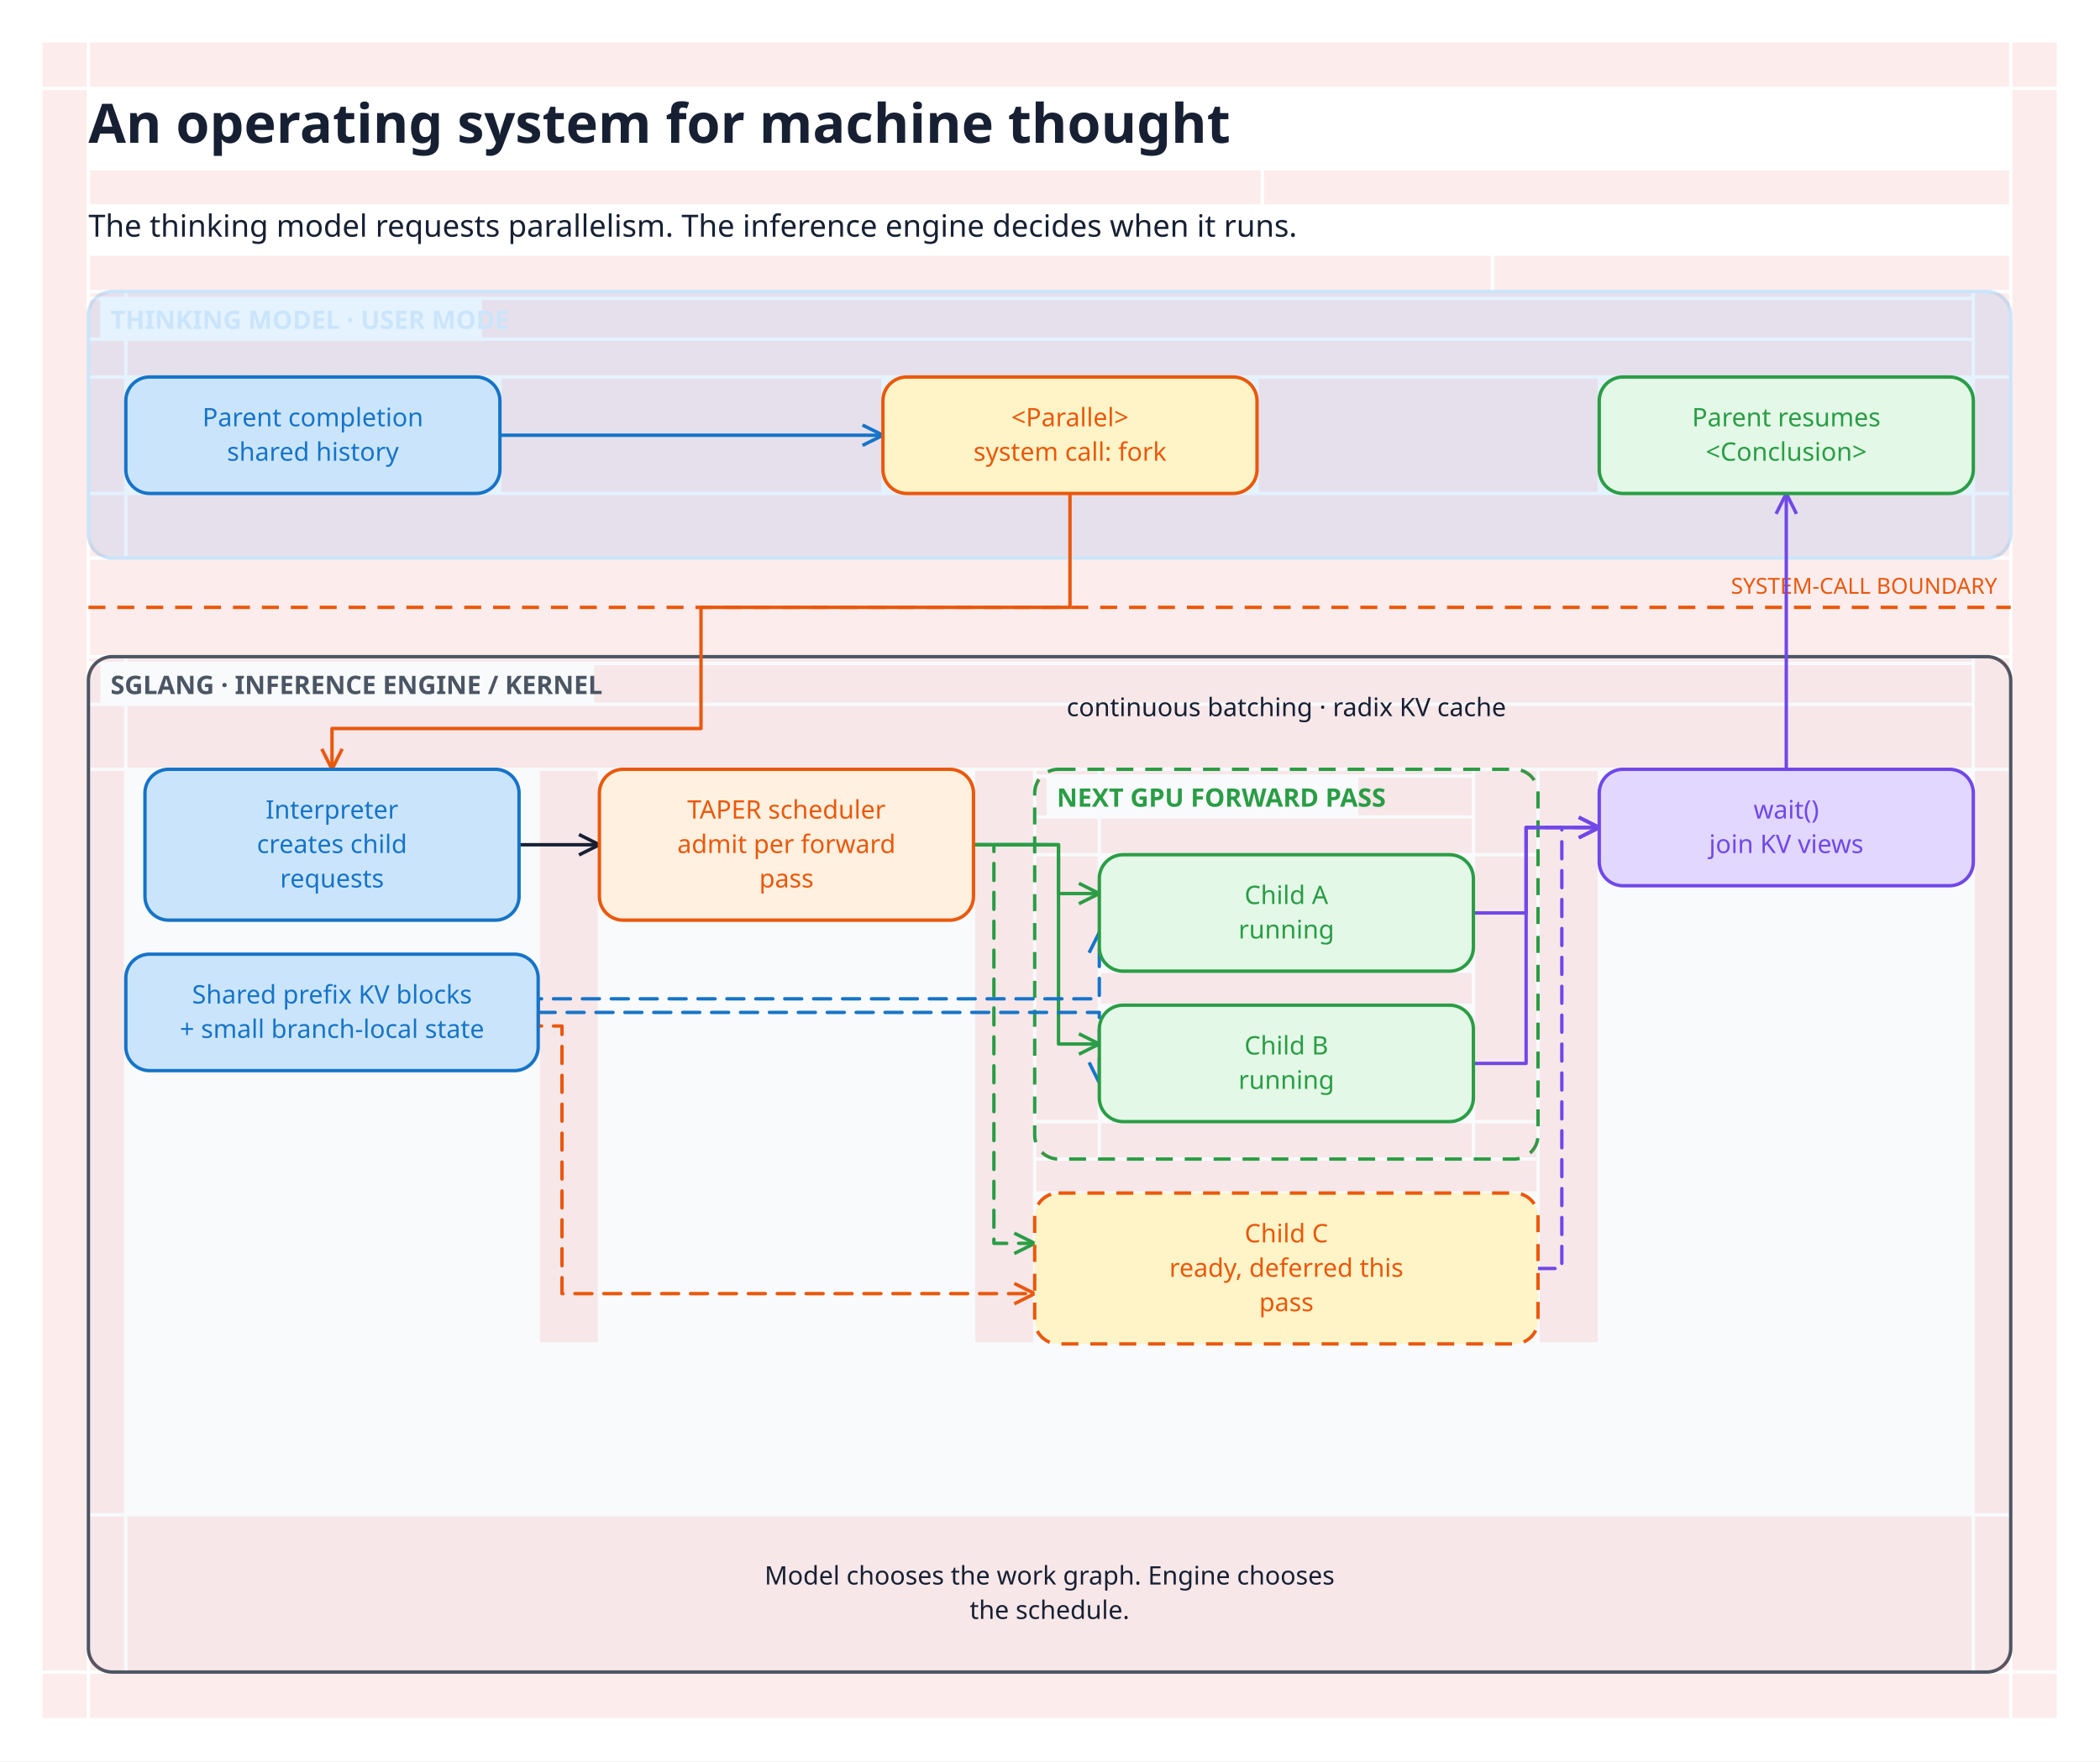
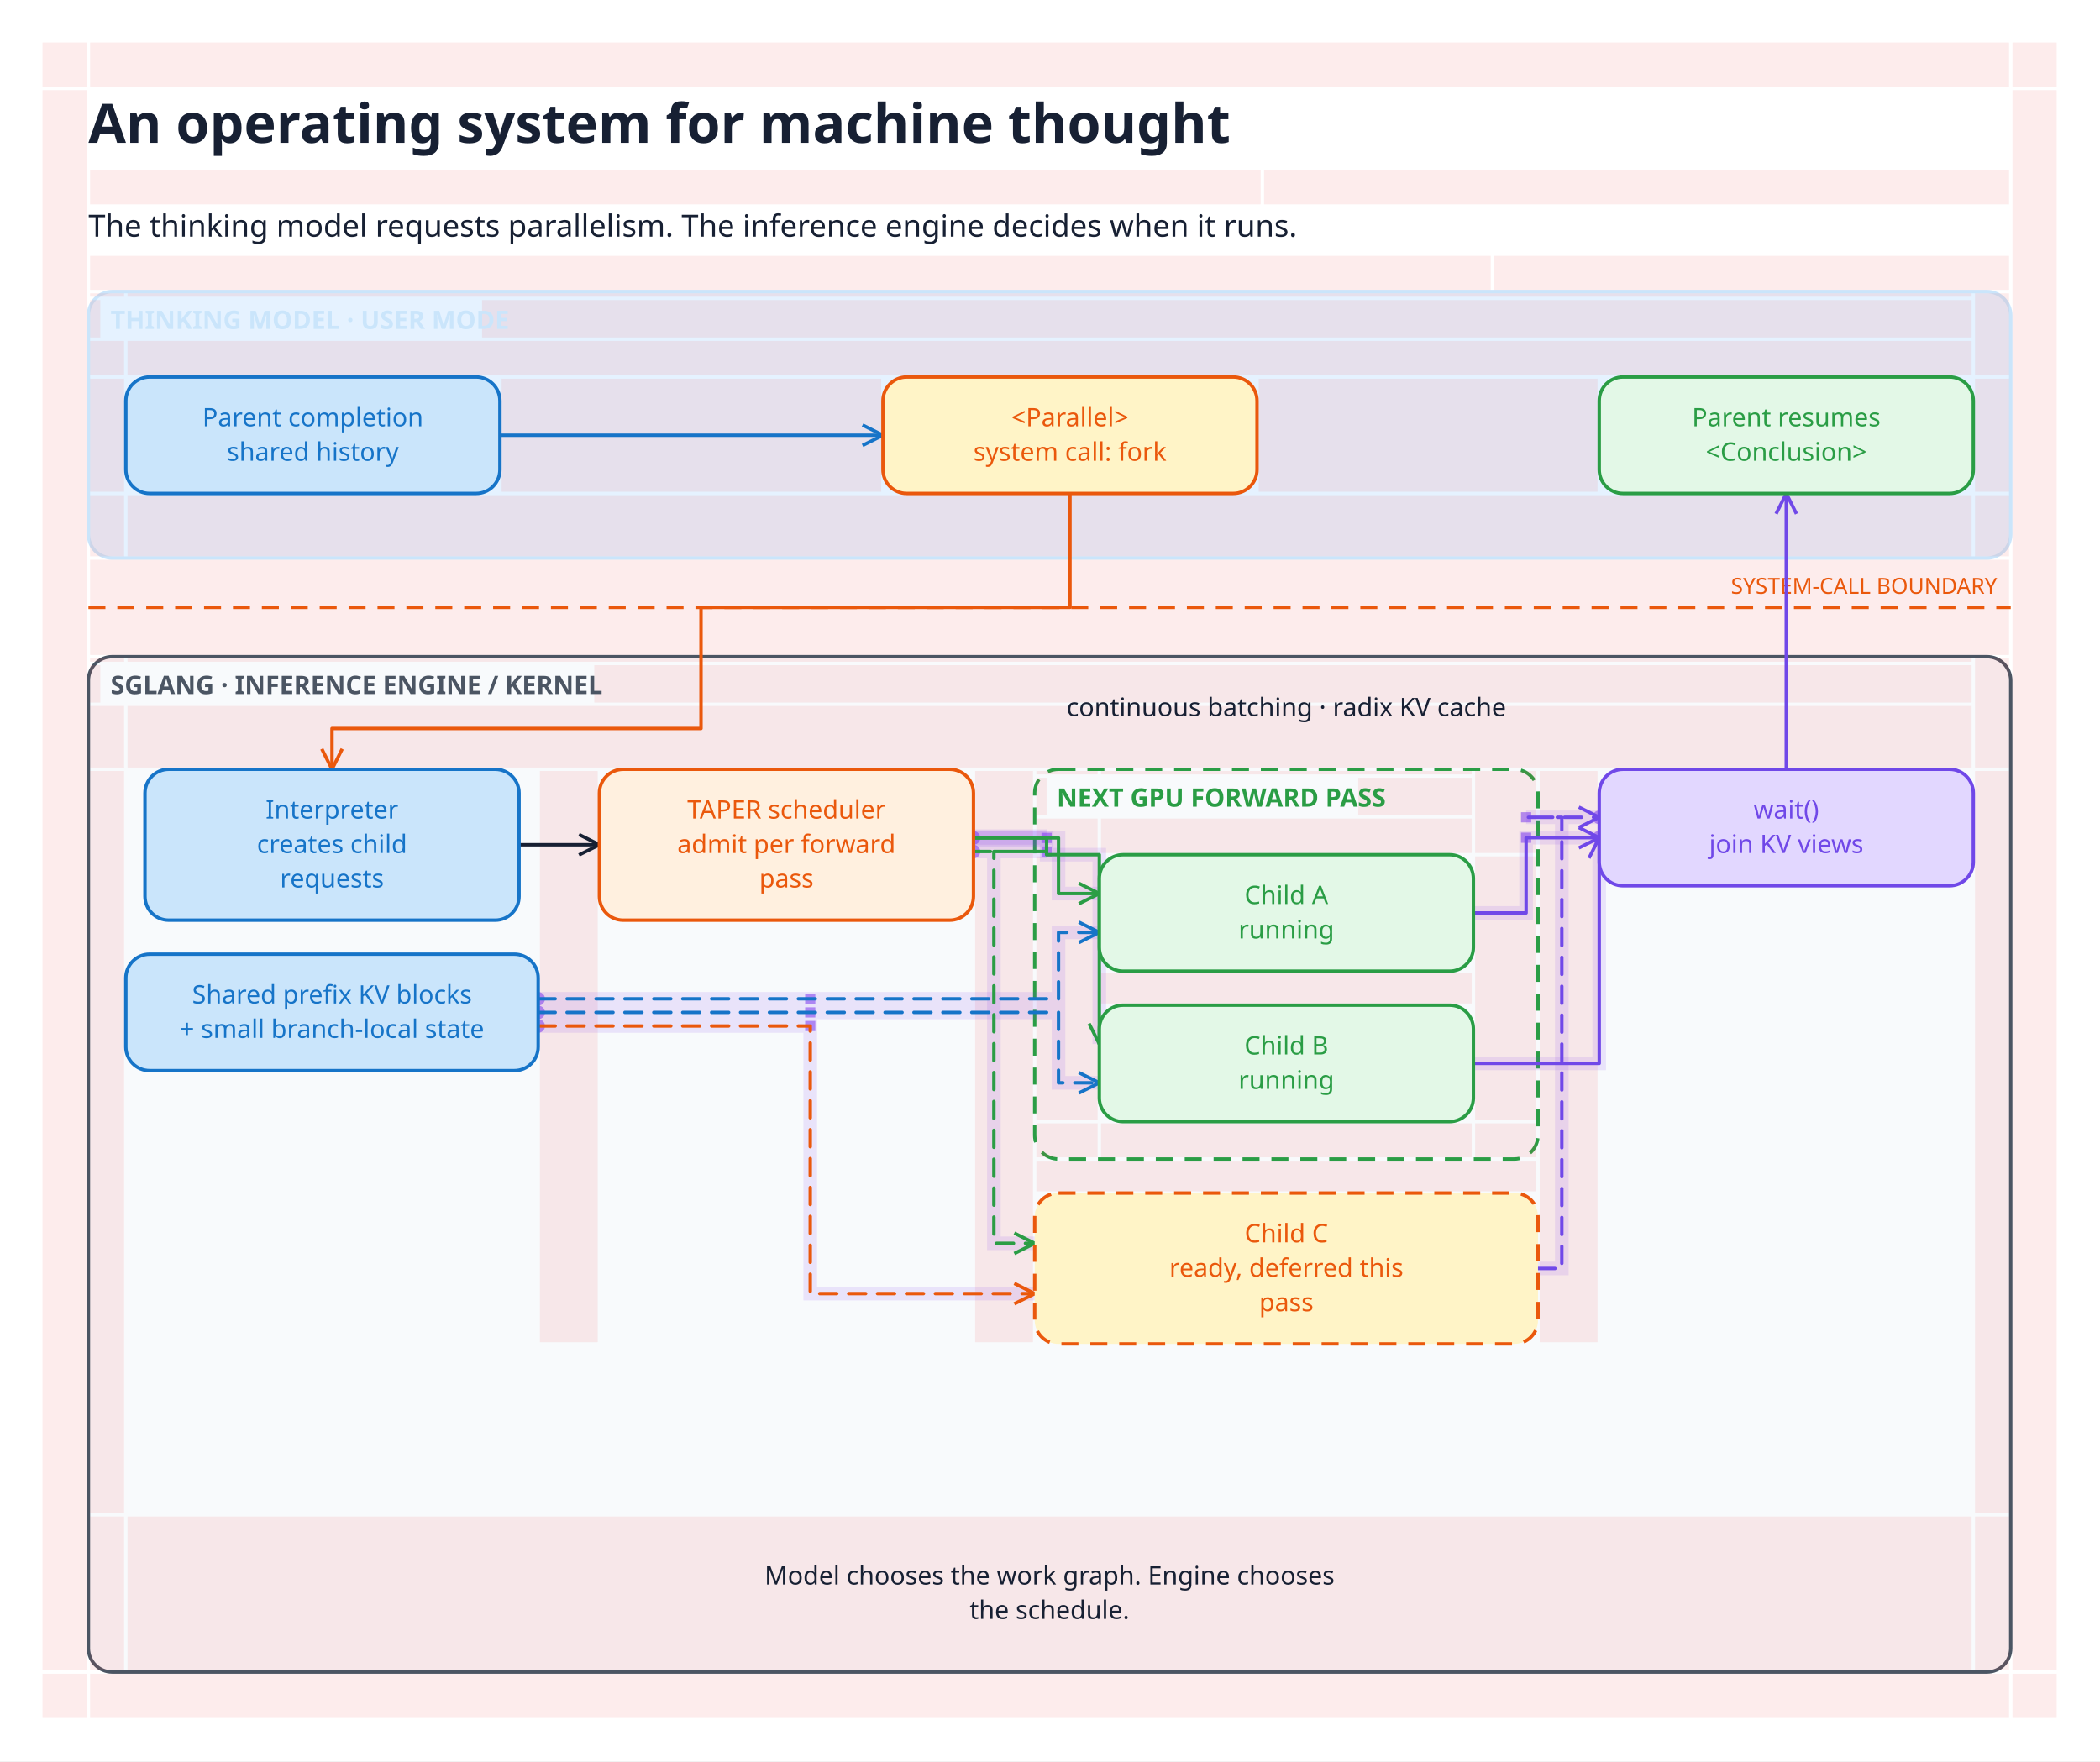
<svg xmlns="http://www.w3.org/2000/svg" width="1235" height="1036" viewBox="0 0 1235 1036" role="img" aria-label="machine-thought-os">
  <rect width="100%" height="100%" fill="#ffffff" />
  <g id="boundaries">
    <rect x="52" y="171.5" width="1130.5" height="156.75" rx="14" fill="#e5f2ff" stroke="#cae5fb" stroke-width="2" />
    <rect x="52" y="386.25" width="1130.5" height="597.25" rx="14" fill="#f8fafc" stroke="#4b5563" stroke-width="2" />
    <rect x="608.5" y="452.5" width="296" height="229.25" rx="14" fill="#f8fafc" stroke="#2a9d45" stroke-width="2" stroke-dasharray="10 7" />
  </g>
  <g id="routing-regions">
    <rect data-routing-region="mesh:padding:$root:top" data-region-kind="padding" data-materialized="false" data-authored="false" x="53" y="25" width="1128.5" height="26" fill="#ef4444" fill-opacity="0.1" />
    <rect data-routing-region="mesh:padding:$root:right" data-region-kind="padding" data-materialized="false" data-authored="false" x="1183.5" y="53" width="26" height="929.5" fill="#ef4444" fill-opacity="0.1" />
    <rect data-routing-region="mesh:padding:$root:bottom" data-region-kind="padding" data-materialized="false" data-authored="false" x="53" y="984.5" width="1128.5" height="26" fill="#ef4444" fill-opacity="0.1" />
    <rect data-routing-region="mesh:padding:$root:left" data-region-kind="padding" data-materialized="false" data-authored="false" x="25" y="53" width="26" height="929.5" fill="#ef4444" fill-opacity="0.1" />
    <rect data-routing-region="mesh:corner:$root:top-left" data-region-kind="corner" data-materialized="true" data-authored="false" x="25" y="25" width="26" height="26" fill="#ef4444" fill-opacity="0.1" />
    <rect data-routing-region="mesh:corner:$root:top-right" data-region-kind="corner" data-materialized="true" data-authored="false" x="1183.5" y="25" width="26" height="26" fill="#ef4444" fill-opacity="0.1" />
    <rect data-routing-region="mesh:corner:$root:bottom-right" data-region-kind="corner" data-materialized="true" data-authored="false" x="1183.5" y="984.5" width="26" height="26" fill="#ef4444" fill-opacity="0.1" />
    <rect data-routing-region="mesh:corner:$root:bottom-left" data-region-kind="corner" data-materialized="true" data-authored="false" x="25" y="984.5" width="26" height="26" fill="#ef4444" fill-opacity="0.1" />
    <rect data-routing-region="mesh:gap:$root:0" data-region-kind="gap" data-materialized="false" data-authored="false" x="53" y="100.2" width="688.4" height="20" fill="#ef4444" fill-opacity="0.1" />
    <rect data-routing-region="mesh:gap:$root:0:access-0" data-region-kind="gap" data-materialized="false" data-authored="false" x="743.4" y="100.2" width="438.1" height="20" fill="#ef4444" fill-opacity="0.1" />
    <rect data-routing-region="mesh:gap:$root:1" data-region-kind="gap" data-materialized="false" data-authored="false" x="53" y="150.5" width="823.7" height="20" fill="#ef4444" fill-opacity="0.1" />
    <rect data-routing-region="mesh:gap:$root:1:access-0" data-region-kind="gap" data-materialized="false" data-authored="false" x="878.7" y="150.5" width="302.8" height="20" fill="#ef4444" fill-opacity="0.1" />
    <rect data-routing-region="mesh:gap:$root:2" data-region-kind="gap" data-materialized="true" data-authored="true" x="53" y="329.25" width="1128.5" height="56" fill="#ef4444" fill-opacity="0.1" />
    <rect data-routing-region="mesh:padding:user-mode:top:part-0" data-region-kind="padding" data-materialized="false" data-authored="false" x="75" y="172.5" width="1084.5" height="2" fill="#ef4444" fill-opacity="0.1" />
    <rect data-routing-region="mesh:padding:user-mode:top:part-1" data-region-kind="padding" data-materialized="false" data-authored="false" x="75" y="200.5" width="1084.5" height="20.25" fill="#ef4444" fill-opacity="0.1" />
    <rect data-routing-region="mesh:padding:user-mode:top:part-2" data-region-kind="padding" data-materialized="false" data-authored="false" x="283.5" y="176.5" width="876" height="22" fill="#ef4444" fill-opacity="0.1" />
    <rect data-routing-region="mesh:padding:user-mode:right" data-region-kind="padding" data-materialized="false" data-authored="false" x="1161.5" y="222.75" width="20" height="66.5" fill="#ef4444" fill-opacity="0.1" />
    <rect data-routing-region="mesh:padding:user-mode:bottom" data-region-kind="padding" data-materialized="true" data-authored="false" x="75" y="291.25" width="1084.5" height="36" fill="#ef4444" fill-opacity="0.1" />
    <rect data-routing-region="mesh:padding:user-mode:left" data-region-kind="padding" data-materialized="false" data-authored="false" x="53" y="222.75" width="20" height="66.5" fill="#ef4444" fill-opacity="0.1" />
    <rect data-routing-region="mesh:corner:user-mode:top-left:part-0" data-region-kind="corner" data-materialized="true" data-authored="false" x="53" y="172.5" width="20" height="2" fill="#ef4444" fill-opacity="0.1" />
    <rect data-routing-region="mesh:corner:user-mode:top-left:part-1" data-region-kind="corner" data-materialized="true" data-authored="false" x="53" y="200.5" width="20" height="20.25" fill="#ef4444" fill-opacity="0.1" />
    <rect data-routing-region="mesh:corner:user-mode:top-left:part-2" data-region-kind="corner" data-materialized="true" data-authored="false" x="53" y="176.5" width="6" height="22" fill="#ef4444" fill-opacity="0.1" />
    <rect data-routing-region="mesh:corner:user-mode:top-right" data-region-kind="corner" data-materialized="true" data-authored="false" x="1161.5" y="172.5" width="20" height="48.25" fill="#ef4444" fill-opacity="0.1" />
    <rect data-routing-region="mesh:corner:user-mode:bottom-right" data-region-kind="corner" data-materialized="true" data-authored="false" x="1161.5" y="291.25" width="20" height="36" fill="#ef4444" fill-opacity="0.1" />
    <rect data-routing-region="mesh:corner:user-mode:bottom-left" data-region-kind="corner" data-materialized="true" data-authored="false" x="53" y="291.25" width="20" height="36" fill="#ef4444" fill-opacity="0.1" />
    <rect data-routing-region="mesh:gap:user-mode:0" data-region-kind="gap" data-materialized="true" data-authored="false" x="295" y="222.75" width="223.25" height="66.5" fill="#ef4444" fill-opacity="0.1" />
    <rect data-routing-region="mesh:gap:user-mode:1" data-region-kind="gap" data-materialized="false" data-authored="false" x="740.25" y="222.75" width="199.25" height="66.5" fill="#ef4444" fill-opacity="0.1" />
    <rect data-routing-region="mesh:padding:kernel:top:part-0" data-region-kind="padding" data-materialized="true" data-authored="false" x="75" y="387.25" width="1084.5" height="2" fill="#ef4444" fill-opacity="0.1" />
    <rect data-routing-region="mesh:padding:kernel:top:part-1" data-region-kind="padding" data-materialized="true" data-authored="false" x="75" y="415.25" width="1084.5" height="36.25" fill="#ef4444" fill-opacity="0.1" />
    <rect data-routing-region="mesh:padding:kernel:top:part-2" data-region-kind="padding" data-materialized="true" data-authored="false" x="349.5" y="391.25" width="810" height="22" fill="#ef4444" fill-opacity="0.1" />
    <rect data-routing-region="mesh:padding:kernel:right" data-region-kind="padding" data-materialized="false" data-authored="false" x="1161.5" y="453.5" width="20" height="436.5" fill="#ef4444" fill-opacity="0.1" />
    <rect data-routing-region="mesh:padding:kernel:bottom" data-region-kind="padding" data-materialized="false" data-authored="false" x="75" y="892" width="1084.5" height="90.5" fill="#ef4444" fill-opacity="0.1" />
    <rect data-routing-region="mesh:padding:kernel:left" data-region-kind="padding" data-materialized="false" data-authored="false" x="53" y="453.5" width="20" height="436.5" fill="#ef4444" fill-opacity="0.1" />
    <rect data-routing-region="mesh:corner:kernel:top-left:part-0" data-region-kind="corner" data-materialized="true" data-authored="false" x="53" y="387.25" width="20" height="2" fill="#ef4444" fill-opacity="0.1" />
    <rect data-routing-region="mesh:corner:kernel:top-left:part-1" data-region-kind="corner" data-materialized="true" data-authored="false" x="53" y="415.25" width="20" height="36.25" fill="#ef4444" fill-opacity="0.1" />
    <rect data-routing-region="mesh:corner:kernel:top-left:part-2" data-region-kind="corner" data-materialized="true" data-authored="false" x="53" y="391.25" width="6" height="22" fill="#ef4444" fill-opacity="0.1" />
    <rect data-routing-region="mesh:corner:kernel:top-right" data-region-kind="corner" data-materialized="true" data-authored="false" x="1161.5" y="387.25" width="20" height="64.25" fill="#ef4444" fill-opacity="0.1" />
    <rect data-routing-region="mesh:corner:kernel:bottom-right" data-region-kind="corner" data-materialized="true" data-authored="false" x="1161.5" y="892" width="20" height="90.5" fill="#ef4444" fill-opacity="0.1" />
    <rect data-routing-region="mesh:corner:kernel:bottom-left" data-region-kind="corner" data-materialized="true" data-authored="false" x="53" y="892" width="20" height="90.5" fill="#ef4444" fill-opacity="0.1" />
    <rect data-routing-region="mesh:grid-column-gap:kernel/execution:0" data-region-kind="gap" data-materialized="false" data-authored="false" x="317.5" y="453.5" width="34" height="336" fill="#ef4444" fill-opacity="0.1" />
    <rect data-routing-region="mesh:grid-column-gap:kernel/execution:1" data-region-kind="gap" data-materialized="false" data-authored="false" x="573.5" y="453.5" width="34" height="336" fill="#ef4444" fill-opacity="0.1" />
    <rect data-routing-region="mesh:grid-column-gap:kernel/execution:2" data-region-kind="gap" data-materialized="false" data-authored="false" x="905.5" y="453.5" width="34" height="336" fill="#ef4444" fill-opacity="0.1" />
    <rect data-routing-region="mesh:gap:kernel/execution/work:0" data-region-kind="gap" data-materialized="false" data-authored="false" x="609.5" y="682.75" width="294" height="18" fill="#ef4444" fill-opacity="0.1" />
    <rect data-routing-region="mesh:padding:kernel/execution/work/next-pass:top:part-0" data-region-kind="padding" data-materialized="false" data-authored="false" x="647.5" y="453.5" width="218" height="2" fill="#ef4444" fill-opacity="0.1" />
    <rect data-routing-region="mesh:padding:kernel/execution/work/next-pass:top:part-1" data-region-kind="padding" data-materialized="false" data-authored="false" x="647.5" y="481.5" width="218" height="20.25" fill="#ef4444" fill-opacity="0.1" />
    <rect data-routing-region="mesh:padding:kernel/execution/work/next-pass:top:part-2" data-region-kind="padding" data-materialized="false" data-authored="false" x="798.75" y="457.5" width="66.75" height="22" fill="#ef4444" fill-opacity="0.1" />
    <rect data-routing-region="mesh:padding:kernel/execution/work/next-pass:right" data-region-kind="padding" data-materialized="true" data-authored="false" x="867.5" y="503.75" width="36" height="155" fill="#ef4444" fill-opacity="0.1" />
    <rect data-routing-region="mesh:padding:kernel/execution/work/next-pass:bottom" data-region-kind="padding" data-materialized="false" data-authored="false" x="647.5" y="660.75" width="218" height="20" fill="#ef4444" fill-opacity="0.1" />
    <rect data-routing-region="mesh:padding:kernel/execution/work/next-pass:left" data-region-kind="padding" data-materialized="true" data-authored="false" x="609.5" y="503.75" width="36" height="155" fill="#ef4444" fill-opacity="0.1" />
    <rect data-routing-region="mesh:corner:kernel/execution/work/next-pass:top-left:part-0" data-region-kind="corner" data-materialized="true" data-authored="false" x="609.5" y="453.5" width="36" height="2" fill="#ef4444" fill-opacity="0.1" />
    <rect data-routing-region="mesh:corner:kernel/execution/work/next-pass:top-left:part-1" data-region-kind="corner" data-materialized="true" data-authored="false" x="609.5" y="481.5" width="36" height="20.25" fill="#ef4444" fill-opacity="0.1" />
    <rect data-routing-region="mesh:corner:kernel/execution/work/next-pass:top-left:part-2" data-region-kind="corner" data-materialized="true" data-authored="false" x="609.5" y="457.5" width="6" height="22" fill="#ef4444" fill-opacity="0.1" />
    <rect data-routing-region="mesh:corner:kernel/execution/work/next-pass:top-right" data-region-kind="corner" data-materialized="true" data-authored="false" x="867.5" y="453.5" width="36" height="48.25" fill="#ef4444" fill-opacity="0.1" />
    <rect data-routing-region="mesh:corner:kernel/execution/work/next-pass:bottom-right" data-region-kind="corner" data-materialized="true" data-authored="false" x="867.5" y="660.75" width="36" height="20" fill="#ef4444" fill-opacity="0.1" />
    <rect data-routing-region="mesh:corner:kernel/execution/work/next-pass:bottom-left" data-region-kind="corner" data-materialized="true" data-authored="false" x="609.5" y="660.75" width="36" height="20" fill="#ef4444" fill-opacity="0.1" />
    <rect data-routing-region="mesh:gap:kernel/execution/work/next-pass:0" data-region-kind="gap" data-materialized="false" data-authored="false" x="647.5" y="572.25" width="218" height="18" fill="#ef4444" fill-opacity="0.1" />
  </g>
+   <g id="sharing-debug">
+     <g data-share-group="port:kernel/execution/scheduler:children" data-share-mode="bundle" data-share-lanes="2">
+       <polyline data-bundle-lane="port:kernel/execution/scheduler:children:lane:0" data-bundle-line="schedule-child-a" points="572.5,492.875 622.5,492.875 622.5,525.583 646.5,525.583" fill="none" stroke="#7c3aed" stroke-width="8" stroke-opacity="0.12" />
+       <polyline data-bundle-lane="port:kernel/execution/scheduler:children:lane:0" data-bundle-line="schedule-child-b" points="572.5,492.875 615.5,492.875 615.5,502.75 622.5,502.75 646.5,502.75 646.5,614.083" fill="none" stroke="#7c3aed" stroke-width="8" stroke-opacity="0.12" />
+       <polyline data-bundle-lane="port:kernel/execution/scheduler:children:lane:1" data-bundle-line="schedule-child-c" points="572.5,500.875 615.5,500.875 584.5,500.875 584.5,731.333 608.5,731.333" fill="none" stroke="#7c3aed" stroke-width="8" stroke-opacity="0.12" />
+       <circle data-terminal-slot="port:kernel/execution/scheduler:children:lane:0" cx="572.5" cy="492.875" r="4" fill="#7c3aed" fill-opacity="0.55" />
+       <circle data-terminal-slot="port:kernel/execution/scheduler:children:lane:1" cx="572.5" cy="500.875" r="4" fill="#7c3aed" fill-opacity="0.55" />
+       <rect data-bundle-pin="true" x="612.5" y="489.875" width="6" height="6" fill="#7c3aed" fill-opacity="0.55" />
+       <rect data-bundle-pin="true" x="612.5" y="497.875" width="6" height="6" fill="#7c3aed" fill-opacity="0.55" />
+       <line data-authorized-shared-run="true" x1="572.5" y1="492.875" x2="615.5" y2="492.875" stroke="#7c3aed" stroke-width="10" stroke-opacity="0.16" />
+     </g>
+     <g data-share-group="port:kernel/execution/shared-state:children" data-share-mode="bundle" data-share-lanes="3">
+       <polyline data-bundle-lane="port:kernel/execution/shared-state:children:lane:0" data-bundle-line="state-child-a" points="316.5,587.5 622.5,587.5 622.5,548.417 646.5,548.417" fill="none" stroke="#7c3aed" stroke-width="8" stroke-opacity="0.12" />
+       <polyline data-bundle-lane="port:kernel/execution/shared-state:children:lane:1" data-bundle-line="state-child-b" points="316.5,595.5 622.5,595.5 622.5,636.917 646.5,636.917" fill="none" stroke="#7c3aed" stroke-width="8" stroke-opacity="0.12" />
+       <polyline data-bundle-lane="port:kernel/execution/shared-state:children:lane:2" data-bundle-line="state-child-c" points="316.5,603.5 476.5,603.5 476.5,760.917 608.5,760.917" fill="none" stroke="#7c3aed" stroke-width="8" stroke-opacity="0.12" />
+       <circle data-terminal-slot="port:kernel/execution/shared-state:children:lane:0" cx="316.5" cy="587.5" r="4" fill="#7c3aed" fill-opacity="0.55" />
+       <circle data-terminal-slot="port:kernel/execution/shared-state:children:lane:1" cx="316.5" cy="595.5" r="4" fill="#7c3aed" fill-opacity="0.55" />
+       <circle data-terminal-slot="port:kernel/execution/shared-state:children:lane:2" cx="316.5" cy="603.5" r="4" fill="#7c3aed" fill-opacity="0.55" />
+       <rect data-bundle-pin="true" x="473.5" y="584.5" width="6" height="6" fill="#7c3aed" fill-opacity="0.55" />
+       <rect data-bundle-pin="true" x="473.5" y="592.5" width="6" height="6" fill="#7c3aed" fill-opacity="0.55" />
+       <rect data-bundle-pin="true" x="473.5" y="600.5" width="6" height="6" fill="#7c3aed" fill-opacity="0.55" />
+     </g>
+     <g data-share-group="port:kernel/execution/wait:children" data-share-mode="bundle" data-share-lanes="2">
+       <polyline data-bundle-lane="port:kernel/execution/wait:children:lane:0" data-bundle-line="join-child-a" points="866.5,537 897.5,537 897.5,492.75 940.5,492.75" fill="none" stroke="#7c3aed" stroke-width="8" stroke-opacity="0.12" />
+       <polyline data-bundle-lane="port:kernel/execution/wait:children:lane:0" data-bundle-line="join-child-b" points="866.5,625.5 885.5,625.5 940.5,625.5 940.5,492.75" fill="none" stroke="#7c3aed" stroke-width="8" stroke-opacity="0.12" />
+       <polyline data-bundle-lane="port:kernel/execution/wait:children:lane:1" data-bundle-line="join-child-c" points="904.5,746.125 918.5,746.125 918.5,480.75 897.5,480.75 940.5,480.75" fill="none" stroke="#7c3aed" stroke-width="8" stroke-opacity="0.12" />
+       <circle data-terminal-slot="port:kernel/execution/wait:children:lane:0" cx="940.5" cy="492.75" r="4" fill="#7c3aed" fill-opacity="0.55" />
+       <circle data-terminal-slot="port:kernel/execution/wait:children:lane:1" cx="940.5" cy="480.75" r="4" fill="#7c3aed" fill-opacity="0.55" />
+       <rect data-bundle-pin="true" x="894.5" y="489.75" width="6" height="6" fill="#7c3aed" fill-opacity="0.55" />
+       <rect data-bundle-pin="true" x="894.5" y="477.75" width="6" height="6" fill="#7c3aed" fill-opacity="0.55" />
+     </g>
+   </g>
  <g id="corridor-dividers">
    <path d="M 52 357.25 L 1182.5 357.25" fill="none" stroke="#ea580c" stroke-width="2" stroke-dasharray="10 7" />
    <text x="1174.5" y="349.25" text-anchor="end" font-family="ui-rounded, sans-serif" font-size="13" fill="#ea580c">SYSTEM-CALL BOUNDARY</text>
  </g>
  <g id="lines">
    <g data-line="$line-1">
      <polyline points="294,256 519.25,256" fill="none" stroke="#1674c8" stroke-width="2" stroke-linejoin="round" stroke-linecap="round" />
      <path d="M 507.25 262 L 519.25 256 L 507.25 250" fill="none" stroke="#1674c8" stroke-width="2" stroke-linejoin="round" />
    </g>
    <g data-line="$line-2">
      <polyline points="305.25,496.875 352.5,496.875" fill="none" stroke="#172033" stroke-width="2" stroke-linejoin="round" stroke-linecap="round" />
      <path d="M 340.5 502.875 L 352.5 496.875 L 340.5 490.875" fill="none" stroke="#172033" stroke-width="2" stroke-linejoin="round" />
    </g>
    <g data-line="schedule-child-a">
-       <polyline points="572.5,496.875 615.5,496.875 622.5,496.875 622.5,525.583 646.5,525.583" fill="none" stroke="#2a9d45" stroke-width="2" stroke-linejoin="round" stroke-linecap="round" />
+       <polyline points="572.5,492.875 622.5,492.875 622.5,525.583 646.5,525.583" fill="none" stroke="#2a9d45" stroke-width="2" stroke-linejoin="round" stroke-linecap="round" />
      <path d="M 634.5 531.583 L 646.5 525.583 L 634.5 519.583" fill="none" stroke="#2a9d45" stroke-width="2" stroke-linejoin="round" />
    </g>
    <g data-line="schedule-child-b">
-       <polyline points="572.5,496.875 615.5,496.875 622.5,496.875 622.5,614.083 646.5,614.083" fill="none" stroke="#2a9d45" stroke-width="2" stroke-linejoin="round" stroke-linecap="round" />
-       <path d="M 634.5 620.083 L 646.5 614.083 L 634.5 608.083" fill="none" stroke="#2a9d45" stroke-width="2" stroke-linejoin="round" />
+       <polyline points="572.5,492.875 615.5,492.875 615.5,502.75 622.5,502.75 646.5,502.75 646.5,614.083" fill="none" stroke="#2a9d45" stroke-width="2" stroke-linejoin="round" stroke-linecap="round" />
+       <path d="M 640.5 602.083 L 646.5 614.083 L 652.5 602.083" fill="none" stroke="#2a9d45" stroke-width="2" stroke-linejoin="round" />
    </g>
    <g data-line="schedule-child-c">
-       <polyline points="572.5,496.875 615.5,496.875 584.5,496.875 584.5,731.333 608.5,731.333" fill="none" stroke="#2a9d45" stroke-width="2" stroke-linejoin="round" stroke-linecap="round" stroke-dasharray="10 7" />
+       <polyline points="572.5,500.875 615.5,500.875 584.5,500.875 584.5,731.333 608.5,731.333" fill="none" stroke="#2a9d45" stroke-width="2" stroke-linejoin="round" stroke-linecap="round" stroke-dasharray="10 7" />
      <path d="M 596.5 737.333 L 608.5 731.333 L 596.5 725.333" fill="none" stroke="#2a9d45" stroke-width="2" stroke-linejoin="round" />
    </g>
    <g data-line="state-child-a">
-       <polyline points="316.5,595.5 316.5,587.5 622.5,587.5 646.5,587.5 646.5,548.417" fill="none" stroke="#1674c8" stroke-width="2" stroke-linejoin="round" stroke-linecap="round" stroke-dasharray="10 7" />
-       <path d="M 652.5 560.417 L 646.5 548.417 L 640.5 560.417" fill="none" stroke="#1674c8" stroke-width="2" stroke-linejoin="round" />
+       <polyline points="316.5,587.5 622.5,587.5 622.5,548.417 646.5,548.417" fill="none" stroke="#1674c8" stroke-width="2" stroke-linejoin="round" stroke-linecap="round" stroke-dasharray="10 7" />
+       <path d="M 634.5 554.417 L 646.5 548.417 L 634.5 542.417" fill="none" stroke="#1674c8" stroke-width="2" stroke-linejoin="round" />
    </g>
    <g data-line="state-child-b">
-       <polyline points="316.5,595.5 622.5,595.5 646.5,595.5 646.5,636.917" fill="none" stroke="#1674c8" stroke-width="2" stroke-linejoin="round" stroke-linecap="round" stroke-dasharray="10 7" />
-       <path d="M 640.5 624.917 L 646.5 636.917 L 652.5 624.917" fill="none" stroke="#1674c8" stroke-width="2" stroke-linejoin="round" />
+       <polyline points="316.5,595.5 622.5,595.5 622.5,636.917 646.5,636.917" fill="none" stroke="#1674c8" stroke-width="2" stroke-linejoin="round" stroke-linecap="round" stroke-dasharray="10 7" />
+       <path d="M 634.5 642.917 L 646.5 636.917 L 634.5 630.917" fill="none" stroke="#1674c8" stroke-width="2" stroke-linejoin="round" />
    </g>
    <g data-line="state-child-c">
-       <polyline points="316.5,595.5 316.5,603.5 330.5,603.5 330.5,760.917 608.5,760.917" fill="none" stroke="#ea580c" stroke-width="2" stroke-linejoin="round" stroke-linecap="round" stroke-dasharray="10 7" />
+       <polyline points="316.5,603.5 476.5,603.5 476.5,760.917 608.5,760.917" fill="none" stroke="#ea580c" stroke-width="2" stroke-linejoin="round" stroke-linecap="round" stroke-dasharray="10 7" />
      <path d="M 596.5 766.917 L 608.5 760.917 L 596.5 754.917" fill="none" stroke="#ea580c" stroke-width="2" stroke-linejoin="round" />
    </g>
    <g data-line="join-child-a">
-       <polyline points="866.5,537 897.5,537 897.5,486.75 940.5,486.75" fill="none" stroke="#7048e8" stroke-width="2" stroke-linejoin="round" stroke-linecap="round" />
-       <path d="M 928.5 492.75 L 940.5 486.75 L 928.5 480.75" fill="none" stroke="#7048e8" stroke-width="2" stroke-linejoin="round" />
+       <polyline points="866.5,537 897.5,537 897.5,492.75 940.5,492.75" fill="none" stroke="#7048e8" stroke-width="2" stroke-linejoin="round" stroke-linecap="round" />
+       <path d="M 928.5 498.75 L 940.5 492.75 L 928.5 486.75" fill="none" stroke="#7048e8" stroke-width="2" stroke-linejoin="round" />
    </g>
    <g data-line="join-child-b">
-       <polyline points="866.5,625.5 897.5,625.5 897.5,486.75 940.5,486.75" fill="none" stroke="#7048e8" stroke-width="2" stroke-linejoin="round" stroke-linecap="round" />
-       <path d="M 928.5 492.75 L 940.5 486.75 L 928.5 480.75" fill="none" stroke="#7048e8" stroke-width="2" stroke-linejoin="round" />
+       <polyline points="866.5,625.5 885.5,625.5 940.5,625.5 940.5,492.75" fill="none" stroke="#7048e8" stroke-width="2" stroke-linejoin="round" stroke-linecap="round" />
+       <path d="M 946.5 504.75 L 940.5 492.75 L 934.5 504.75" fill="none" stroke="#7048e8" stroke-width="2" stroke-linejoin="round" />
    </g>
    <g data-line="join-child-c">
-       <polyline points="904.5,746.125 918.5,746.125 918.5,486.75 897.5,486.75 940.5,486.75" fill="none" stroke="#7048e8" stroke-width="2" stroke-linejoin="round" stroke-linecap="round" stroke-dasharray="10 7" />
-       <path d="M 928.5 492.75 L 940.5 486.75 L 928.5 480.75" fill="none" stroke="#7048e8" stroke-width="2" stroke-linejoin="round" />
+       <polyline points="904.5,746.125 918.5,746.125 918.5,480.75 897.5,480.75 940.5,480.75" fill="none" stroke="#7048e8" stroke-width="2" stroke-linejoin="round" stroke-linecap="round" stroke-dasharray="10 7" />
+       <path d="M 928.5 486.75 L 940.5 480.75 L 928.5 474.75" fill="none" stroke="#7048e8" stroke-width="2" stroke-linejoin="round" />
    </g>
    <g data-line="fork-system-call">
      <polyline points="629.25,290.25 629.25,357.25 412.25,357.25 412.25,428.5 195.25,428.5 195.25,452.5" fill="none" stroke="#ea580c" stroke-width="2" stroke-linejoin="round" stroke-linecap="round" />
      <path d="M 189.25 440.5 L 195.25 452.5 L 201.25 440.5" fill="none" stroke="#ea580c" stroke-width="2" stroke-linejoin="round" />
    </g>
    <g data-line="resume-parent">
      <polyline points="1050.5,452.5 1050.5,290.25" fill="none" stroke="#7048e8" stroke-width="2" stroke-linejoin="round" stroke-linecap="round" />
      <path d="M 1056.5 302.25 L 1050.5 290.25 L 1044.5 302.25" fill="none" stroke="#7048e8" stroke-width="2" stroke-linejoin="round" />
    </g>
  </g>
  <g id="objects">
    <rect x="74" y="221.75" width="220" height="68.5" rx="14" fill="#cae5fb" stroke="#1674c8" stroke-width="2" />
    <rect x="519.25" y="221.75" width="220" height="68.5" rx="14" fill="#fff4c7" stroke="#ea580c" stroke-width="2" />
    <rect x="940.5" y="221.75" width="220" height="68.5" rx="14" fill="#e3f8e7" stroke="#2a9d45" stroke-width="2" />
    <rect x="85.25" y="452.5" width="220" height="88.75" rx="14" fill="#cae5fb" stroke="#1674c8" stroke-width="2" />
    <rect x="352.5" y="452.5" width="220" height="88.75" rx="14" fill="#fff0df" stroke="#ea580c" stroke-width="2" />
    <rect x="646.5" y="502.75" width="220" height="68.5" rx="14" fill="#e3f8e7" stroke="#2a9d45" stroke-width="2" />
    <rect x="646.5" y="591.25" width="220" height="68.5" rx="14" fill="#e3f8e7" stroke="#2a9d45" stroke-width="2" />
    <rect x="608.5" y="701.75" width="296" height="88.75" rx="14" fill="#fff4c7" stroke="#ea580c" stroke-width="2" stroke-dasharray="10 7" />
    <rect x="940.5" y="452.5" width="220" height="68.5" rx="14" fill="#e2d7ff" stroke="#7048e8" stroke-width="2" />
    <rect x="74" y="561.25" width="242.5" height="68.5" rx="14" fill="#cae5fb" stroke="#1674c8" stroke-width="2" />
  </g>
  <g id="ports" />
  <g id="text">
    <text x="52" y="84" text-anchor="start" fill="#172033" font-family="ui-rounded, 'Comic Sans MS', sans-serif" font-size="32" font-weight="700">An operating system for machine thought</text>
    <text x="52" y="139.2" text-anchor="start" fill="#172033" font-family="ui-rounded, 'Comic Sans MS', sans-serif" font-size="18" font-weight="450">The thinking model requests parallelism. The inference engine decides when it runs.</text>
    <text x="65" y="193.5" text-anchor="start" fill="#cae5fb" font-family="ui-rounded, 'Comic Sans MS', sans-serif" font-size="15" font-weight="700">THINKING MODEL · USER MODE</text>
    <text x="184" y="250.75" text-anchor="middle" fill="#1674c8" font-family="ui-rounded, 'Comic Sans MS', sans-serif" font-size="15" font-weight="450">Parent completion</text>
    <text x="184" y="271" text-anchor="middle" fill="#1674c8" font-family="ui-rounded, 'Comic Sans MS', sans-serif" font-size="15" font-weight="450">shared history</text>
    <text x="629.25" y="250.75" text-anchor="middle" fill="#ea580c" font-family="ui-rounded, 'Comic Sans MS', sans-serif" font-size="15" font-weight="450">&lt;Parallel&gt;</text>
    <text x="629.25" y="271" text-anchor="middle" fill="#ea580c" font-family="ui-rounded, 'Comic Sans MS', sans-serif" font-size="15" font-weight="450">system call: fork</text>
    <text x="1050.5" y="250.75" text-anchor="middle" fill="#2a9d45" font-family="ui-rounded, 'Comic Sans MS', sans-serif" font-size="15" font-weight="450">Parent resumes</text>
    <text x="1050.5" y="271" text-anchor="middle" fill="#2a9d45" font-family="ui-rounded, 'Comic Sans MS', sans-serif" font-size="15" font-weight="450">&lt;Conclusion&gt;</text>
    <text x="65" y="408.25" text-anchor="start" fill="#4b5563" font-family="ui-rounded, 'Comic Sans MS', sans-serif" font-size="15" font-weight="700">SGLANG · INFERENCE ENGINE / KERNEL</text>
    <text x="195.25" y="481.5" text-anchor="middle" fill="#1674c8" font-family="ui-rounded, 'Comic Sans MS', sans-serif" font-size="15" font-weight="450">Interpreter</text>
    <text x="195.25" y="501.75" text-anchor="middle" fill="#1674c8" font-family="ui-rounded, 'Comic Sans MS', sans-serif" font-size="15" font-weight="450">creates child</text>
    <text x="195.25" y="522" text-anchor="middle" fill="#1674c8" font-family="ui-rounded, 'Comic Sans MS', sans-serif" font-size="15" font-weight="450">requests</text>
    <text x="462.5" y="481.5" text-anchor="middle" fill="#ea580c" font-family="ui-rounded, 'Comic Sans MS', sans-serif" font-size="15" font-weight="450">TAPER scheduler</text>
    <text x="462.5" y="501.75" text-anchor="middle" fill="#ea580c" font-family="ui-rounded, 'Comic Sans MS', sans-serif" font-size="15" font-weight="450">admit per forward</text>
    <text x="462.5" y="522" text-anchor="middle" fill="#ea580c" font-family="ui-rounded, 'Comic Sans MS', sans-serif" font-size="15" font-weight="450">pass</text>
    <text x="621.5" y="474.5" text-anchor="start" fill="#2a9d45" font-family="ui-rounded, 'Comic Sans MS', sans-serif" font-size="15" font-weight="700">NEXT GPU FORWARD PASS</text>
    <text x="756.5" y="531.75" text-anchor="middle" fill="#2a9d45" font-family="ui-rounded, 'Comic Sans MS', sans-serif" font-size="15" font-weight="450">Child A</text>
    <text x="756.5" y="552" text-anchor="middle" fill="#2a9d45" font-family="ui-rounded, 'Comic Sans MS', sans-serif" font-size="15" font-weight="450">running</text>
    <text x="756.5" y="620.25" text-anchor="middle" fill="#2a9d45" font-family="ui-rounded, 'Comic Sans MS', sans-serif" font-size="15" font-weight="450">Child B</text>
    <text x="756.5" y="640.5" text-anchor="middle" fill="#2a9d45" font-family="ui-rounded, 'Comic Sans MS', sans-serif" font-size="15" font-weight="450">running</text>
    <text x="756.5" y="730.75" text-anchor="middle" fill="#ea580c" font-family="ui-rounded, 'Comic Sans MS', sans-serif" font-size="15" font-weight="450">Child C</text>
    <text x="756.5" y="751" text-anchor="middle" fill="#ea580c" font-family="ui-rounded, 'Comic Sans MS', sans-serif" font-size="15" font-weight="450">ready, deferred this</text>
    <text x="756.5" y="771.25" text-anchor="middle" fill="#ea580c" font-family="ui-rounded, 'Comic Sans MS', sans-serif" font-size="15" font-weight="450">pass</text>
    <text x="1050.5" y="481.5" text-anchor="middle" fill="#7048e8" font-family="ui-rounded, 'Comic Sans MS', sans-serif" font-size="15" font-weight="450">wait()</text>
    <text x="1050.5" y="501.75" text-anchor="middle" fill="#7048e8" font-family="ui-rounded, 'Comic Sans MS', sans-serif" font-size="15" font-weight="450">join KV views</text>
    <text x="195.25" y="590.25" text-anchor="middle" fill="#1674c8" font-family="ui-rounded, 'Comic Sans MS', sans-serif" font-size="15" font-weight="450">Shared prefix KV blocks</text>
    <text x="195.25" y="610.5" text-anchor="middle" fill="#1674c8" font-family="ui-rounded, 'Comic Sans MS', sans-serif" font-size="15" font-weight="450">+ small branch-local state</text>
    <text x="756.5" y="421.25" text-anchor="middle" fill="#172033" font-family="ui-rounded, 'Comic Sans MS', sans-serif" font-size="15" font-weight="450">continuous batching · radix KV cache</text>
    <text x="617.25" y="932" text-anchor="middle" fill="#172033" font-family="ui-rounded, 'Comic Sans MS', sans-serif" font-size="15" font-weight="450">Model chooses the work graph. Engine chooses</text>
    <text x="617.25" y="952.25" text-anchor="middle" fill="#172033" font-family="ui-rounded, 'Comic Sans MS', sans-serif" font-size="15" font-weight="450">the schedule.</text>
  </g>
</svg>
